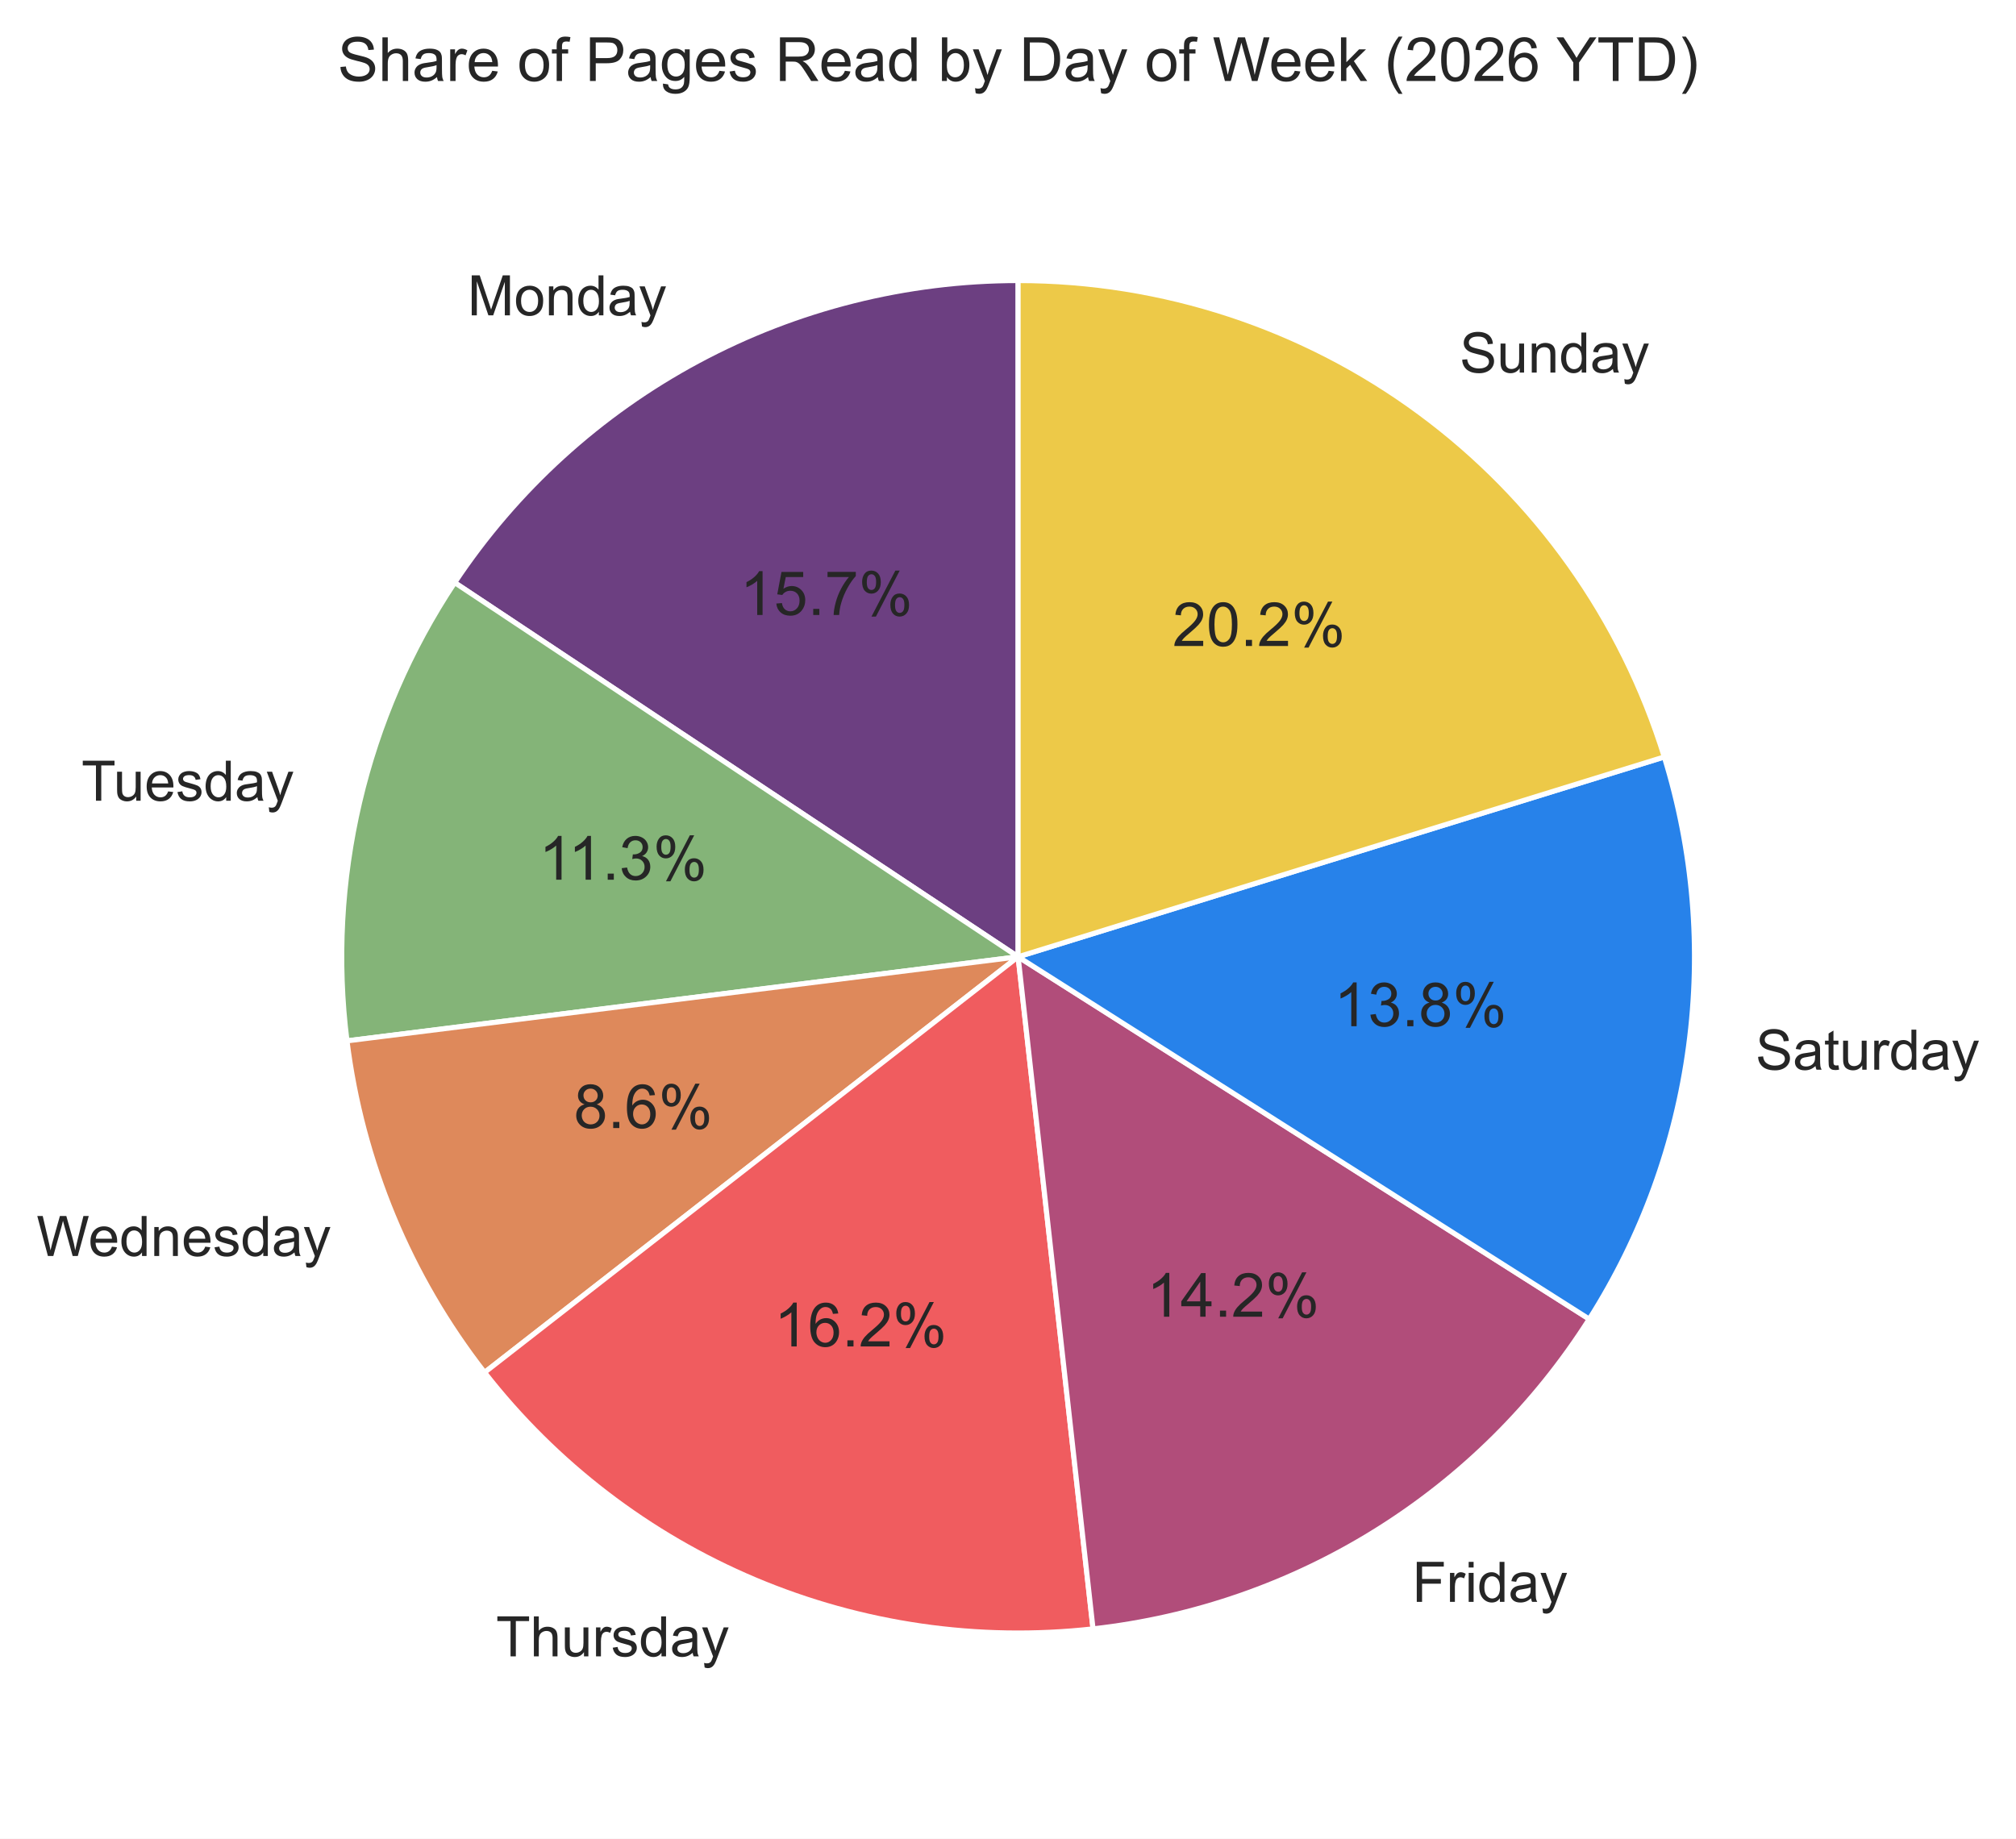
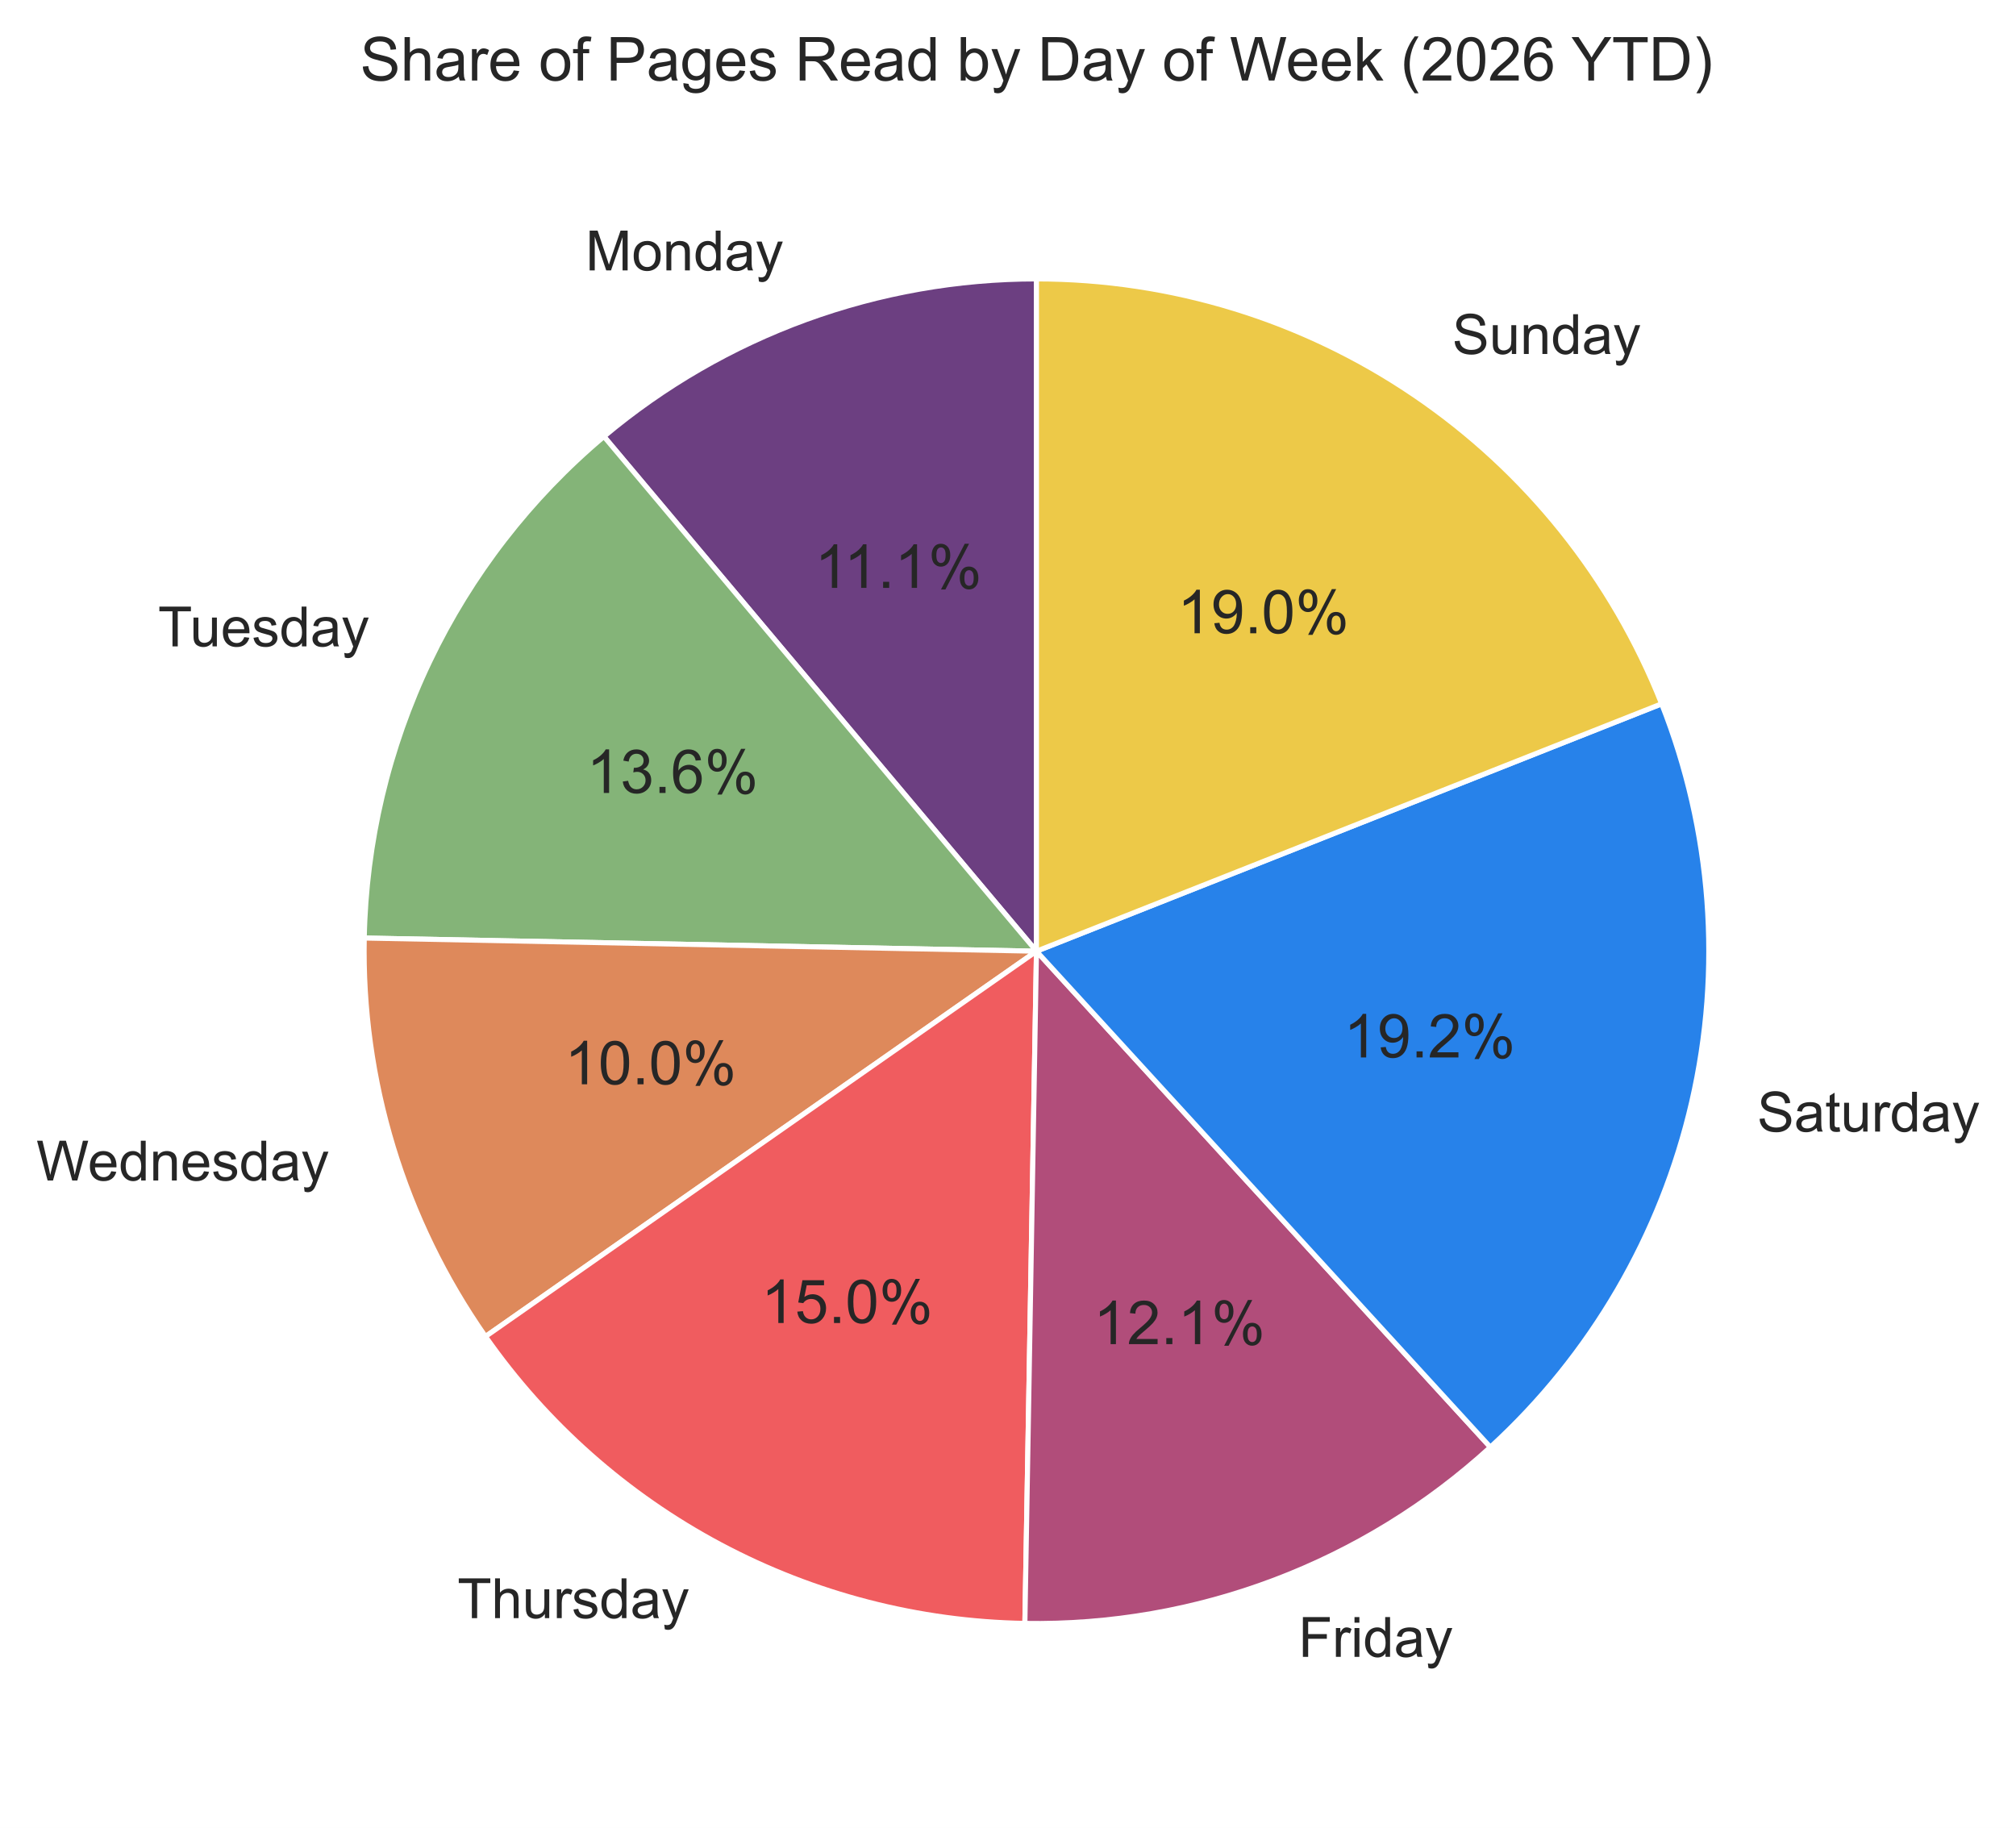
- <svg xmlns="http://www.w3.org/2000/svg" xmlns:xlink="http://www.w3.org/1999/xlink" width="396.578pt" height="361.776pt" viewBox="0 0 396.578 361.776" version="1.1">
+ <svg xmlns="http://www.w3.org/2000/svg" xmlns:xlink="http://www.w3.org/1999/xlink" width="398.967pt" height="361.776pt" viewBox="0 0 398.967 361.776" version="1.1">
  <defs>
    <style type="text/css">*{stroke-linejoin: round; stroke-linecap: butt}</style>
  </defs>
  <g id="figure_1">
    <g id="patch_1">
-       <path d="M 0 361.776  L 396.578 361.776  L 396.578 0  L 0 0  z " style="fill: #ffffff" />
+       <path d="M 0 361.776  L 398.967 361.776  L 398.967 0  L 0 0  z " style="fill: #ffffff" />
    </g>
    <g id="axes_1">
      <g id="matplotlib.axis_1" />
      <g id="matplotlib.axis_2" />
      <g id="patch_2">
-         <path d="M 200.279 55.2  C 178.338 55.2 156.734 60.627 137.398 70.996  C 118.062 81.365 101.587 96.358 89.447 114.634  L 200.279 188.256  z " style="fill: #6c3f81; stroke: #ffffff; stroke-linejoin: miter" />
+         <path d="M 205.117 55.2  C 189.58 55.2 174.163 57.921 159.565 63.24  C 144.967 68.559 131.414 76.393 119.519 86.388  L 205.117 188.256  z " style="fill: #6c3f81; stroke: #ffffff; stroke-linejoin: miter" />
      </g>
      <g id="patch_3">
-         <path d="M 89.447 114.634  C 80.7 127.802 74.369 142.425 70.753 157.814  C 67.136 173.203 66.29 189.114 68.256 204.8  L 200.279 188.256  z " style="fill: #84b478; stroke: #ffffff; stroke-linejoin: miter" />
+         <path d="M 119.519 86.388  C 104.993 98.595 93.244 113.768 85.063 130.887  C 76.883 148.007 72.458 166.68 72.086 185.65  L 205.117 188.256  z " style="fill: #84b478; stroke: #ffffff; stroke-linejoin: miter" />
      </g>
      <g id="patch_4">
-         <path d="M 68.256 204.8  C 69.74 216.64 72.809 228.227 77.382 239.248  C 81.955 250.269 87.99 260.626 95.324 270.038  L 200.279 188.256  z " style="fill: #de895b; stroke: #ffffff; stroke-linejoin: miter" />
+         <path d="M 72.086 185.65  C 71.812 199.644 73.748 213.595 77.822 226.986  C 81.896 240.377 88.058 253.041 96.08 264.512  L 205.117 188.256  z " style="fill: #de895b; stroke: #ffffff; stroke-linejoin: miter" />
      </g>
      <g id="patch_5">
-         <path d="M 95.324 270.038  C 109.3 287.974 127.643 302.031 148.596 310.864  C 169.548 319.696 192.419 323.011 215.017 320.493  L 200.279 188.256  z " style="fill: #f05c5f; stroke: #ffffff; stroke-linejoin: miter" />
+         <path d="M 96.08 264.512  C 108.124 281.732 124.077 295.857 142.63 305.726  C 161.183 315.595 181.812 320.93 202.823 321.292  L 205.117 188.256  z " style="fill: #f05c5f; stroke: #ffffff; stroke-linejoin: miter" />
      </g>
      <g id="patch_6">
-         <path d="M 215.017 320.493  C 234.811 318.287 253.859 311.665 270.752 301.116  C 287.645 290.568 301.956 276.36 312.627 259.543  L 200.279 188.256  z " style="fill: #b14d7a; stroke: #ffffff; stroke-linejoin: miter" />
+         <path d="M 202.823 321.292  C 219.689 321.583 236.456 318.664 252.231 312.691  C 268.006 306.718 282.503 297.799 294.946 286.412  L 205.117 188.256  z " style="fill: #b14d7a; stroke: #ffffff; stroke-linejoin: miter" />
      </g>
      <g id="patch_7">
-         <path d="M 312.627 259.543  C 322.949 243.276 329.616 224.958 332.165 205.862  C 334.715 186.765 333.086 167.34 327.392 148.934  L 200.279 188.256  z " style="fill: #2782ea; stroke: #ffffff; stroke-linejoin: miter" />
+         <path d="M 294.946 286.412  C 314.832 268.213 328.725 244.393 334.777 218.125  C 340.828 191.856 338.756 164.359 328.837 139.294  L 205.117 188.256  z " style="fill: #2782ea; stroke: #ffffff; stroke-linejoin: miter" />
      </g>
      <g id="patch_8">
-         <path d="M 327.392 148.934  C 318.995 121.788 302.118 98.032 279.248 81.167  C 256.377 64.303 228.695 55.2 200.279 55.2  L 200.279 188.256  z " style="fill: #edc948; stroke: #ffffff; stroke-linejoin: miter" />
+         <path d="M 328.837 139.294  C 319.022 114.493 301.973 93.207 279.914 78.213  C 257.855 63.22 231.789 55.2 205.117 55.2  L 205.117 188.256  z " style="fill: #edc948; stroke: #ffffff; stroke-linejoin: miter" />
      </g>
      <g id="text_1">
-         <g style="fill: #262626" transform="translate(91.97904 62.0492) scale(0.11 -0.11)">
+         <g style="fill: #262626" transform="translate(115.8793 53.51737) scale(0.11 -0.11)">
          <defs>
            <path id="ArialMT-4d" d="M 475 0  L 475 4581  L 1388 4581  L 2472 1338  Q 2622 884 2691 659  Q 2769 909 2934 1394  L 4031 4581  L 4847 4581  L 4847 0  L 4263 0  L 4263 3834  L 2931 0  L 2384 0  L 1059 3900  L 1059 0  L 475 0  z " transform="scale(0.015625)" />
            <path id="ArialMT-6f" d="M 213 1659  Q 213 2581 725 3025  Q 1153 3394 1769 3394  Q 2453 3394 2887 2945  Q 3322 2497 3322 1706  Q 3322 1066 3130 698  Q 2938 331 2570 128  Q 2203 -75 1769 -75  Q 1072 -75 642 372  Q 213 819 213 1659  z M 791 1659  Q 791 1022 1069 705  Q 1347 388 1769 388  Q 2188 388 2466 706  Q 2744 1025 2744 1678  Q 2744 2294 2464 2611  Q 2184 2928 1769 2928  Q 1347 2928 1069 2612  Q 791 2297 791 1659  z " transform="scale(0.015625)" />
            <path id="ArialMT-6e" d="M 422 0  L 422 3319  L 928 3319  L 928 2847  Q 1294 3394 1984 3394  Q 2284 3394 2536 3286  Q 2788 3178 2913 3003  Q 3038 2828 3088 2588  Q 3119 2431 3119 2041  L 3119 0  L 2556 0  L 2556 2019  Q 2556 2363 2490 2533  Q 2425 2703 2258 2804  Q 2091 2906 1866 2906  Q 1506 2906 1245 2678  Q 984 2450 984 1813  L 984 0  L 422 0  z " transform="scale(0.015625)" />
            <path id="ArialMT-64" d="M 2575 0  L 2575 419  Q 2259 -75 1647 -75  Q 1250 -75 917 144  Q 584 363 401 755  Q 219 1147 219 1656  Q 219 2153 384 2558  Q 550 2963 881 3178  Q 1213 3394 1622 3394  Q 1922 3394 2156 3267  Q 2391 3141 2538 2938  L 2538 4581  L 3097 4581  L 3097 0  L 2575 0  z M 797 1656  Q 797 1019 1065 703  Q 1334 388 1700 388  Q 2069 388 2326 689  Q 2584 991 2584 1609  Q 2584 2291 2321 2609  Q 2059 2928 1675 2928  Q 1300 2928 1048 2622  Q 797 2316 797 1656  z " transform="scale(0.015625)" />
            <path id="ArialMT-61" d="M 2588 409  Q 2275 144 1986 34  Q 1697 -75 1366 -75  Q 819 -75 525 192  Q 231 459 231 875  Q 231 1119 342 1320  Q 453 1522 633 1644  Q 813 1766 1038 1828  Q 1203 1872 1538 1913  Q 2219 1994 2541 2106  Q 2544 2222 2544 2253  Q 2544 2597 2384 2738  Q 2169 2928 1744 2928  Q 1347 2928 1158 2789  Q 969 2650 878 2297  L 328 2372  Q 403 2725 575 2942  Q 747 3159 1072 3276  Q 1397 3394 1825 3394  Q 2250 3394 2515 3294  Q 2781 3194 2906 3042  Q 3031 2891 3081 2659  Q 3109 2516 3109 2141  L 3109 1391  Q 3109 606 3145 398  Q 3181 191 3288 0  L 2700 0  Q 2613 175 2588 409  z M 2541 1666  Q 2234 1541 1622 1453  Q 1275 1403 1131 1340  Q 988 1278 909 1158  Q 831 1038 831 891  Q 831 666 1001 516  Q 1172 366 1500 366  Q 1825 366 2078 508  Q 2331 650 2450 897  Q 2541 1088 2541 1459  L 2541 1666  z " transform="scale(0.015625)" />
            <path id="ArialMT-79" d="M 397 -1278  L 334 -750  Q 519 -800 656 -800  Q 844 -800 956 -737  Q 1069 -675 1141 -563  Q 1194 -478 1313 -144  Q 1328 -97 1363 -6  L 103 3319  L 709 3319  L 1400 1397  Q 1534 1031 1641 628  Q 1738 1016 1872 1384  L 2581 3319  L 3144 3319  L 1881 -56  Q 1678 -603 1566 -809  Q 1416 -1088 1222 -1217  Q 1028 -1347 759 -1347  Q 597 -1347 397 -1278  z " transform="scale(0.015625)" />
          </defs>
          <use xlink:href="#ArialMT-4d" />
          <use xlink:href="#ArialMT-6f" x="83.301" />
          <use xlink:href="#ArialMT-6e" x="138.916" />
          <use xlink:href="#ArialMT-64" x="194.531" />
          <use xlink:href="#ArialMT-61" x="250.146" />
          <use xlink:href="#ArialMT-79" x="305.762" />
        </g>
      </g>
      <g id="text_2">
-         <g style="fill: #262626" transform="translate(145.5386 121.002) scale(0.12 -0.12)">
+         <g style="fill: #262626" transform="translate(161.2164 116.3483) scale(0.12 -0.12)">
          <defs>
            <path id="ArialMT-31" d="M 2384 0  L 1822 0  L 1822 3584  Q 1619 3391 1289 3197  Q 959 3003 697 2906  L 697 3450  Q 1169 3672 1522 3987  Q 1875 4303 2022 4600  L 2384 4600  L 2384 0  z " transform="scale(0.015625)" />
-             <path id="ArialMT-35" d="M 266 1200  L 856 1250  Q 922 819 1161 601  Q 1400 384 1738 384  Q 2144 384 2425 690  Q 2706 997 2706 1503  Q 2706 1984 2436 2262  Q 2166 2541 1728 2541  Q 1456 2541 1237 2417  Q 1019 2294 894 2097  L 366 2166  L 809 4519  L 3088 4519  L 3088 3981  L 1259 3981  L 1013 2750  Q 1425 3038 1878 3038  Q 2478 3038 2890 2622  Q 3303 2206 3303 1553  Q 3303 931 2941 478  Q 2500 -78 1738 -78  Q 1113 -78 717 272  Q 322 622 266 1200  z " transform="scale(0.015625)" />
            <path id="ArialMT-2e" d="M 581 0  L 581 641  L 1222 641  L 1222 0  L 581 0  z " transform="scale(0.015625)" />
-             <path id="ArialMT-37" d="M 303 3981  L 303 4522  L 3269 4522  L 3269 4084  Q 2831 3619 2401 2847  Q 1972 2075 1738 1259  Q 1569 684 1522 0  L 944 0  Q 953 541 1156 1306  Q 1359 2072 1739 2783  Q 2119 3494 2547 3981  L 303 3981  z " transform="scale(0.015625)" />
            <path id="ArialMT-25" d="M 372 3481  Q 372 3972 619 4315  Q 866 4659 1334 4659  Q 1766 4659 2048 4351  Q 2331 4044 2331 3447  Q 2331 2866 2045 2552  Q 1759 2238 1341 2238  Q 925 2238 648 2547  Q 372 2856 372 3481  z M 1350 4272  Q 1141 4272 1002 4090  Q 863 3909 863 3425  Q 863 2984 1003 2804  Q 1144 2625 1350 2625  Q 1563 2625 1702 2806  Q 1841 2988 1841 3469  Q 1841 3913 1700 4092  Q 1559 4272 1350 4272  z M 1353 -169  L 3859 4659  L 4316 4659  L 1819 -169  L 1353 -169  z M 3334 1075  Q 3334 1569 3581 1911  Q 3828 2253 4300 2253  Q 4731 2253 5014 1945  Q 5297 1638 5297 1041  Q 5297 459 5011 145  Q 4725 -169 4303 -169  Q 3888 -169 3611 142  Q 3334 453 3334 1075  z M 4316 1866  Q 4103 1866 3964 1684  Q 3825 1503 3825 1019  Q 3825 581 3965 400  Q 4106 219 4313 219  Q 4528 219 4667 400  Q 4806 581 4806 1063  Q 4806 1506 4665 1686  Q 4525 1866 4316 1866  z " transform="scale(0.015625)" />
          </defs>
          <use xlink:href="#ArialMT-31" />
-           <use xlink:href="#ArialMT-35" x="55.615" />
-           <use xlink:href="#ArialMT-2e" x="111.23" />
-           <use xlink:href="#ArialMT-37" x="139.014" />
-           <use xlink:href="#ArialMT-25" x="194.629" />
+           <use xlink:href="#ArialMT-31" x="48.24" />
+           <use xlink:href="#ArialMT-2e" x="103.855" />
+           <use xlink:href="#ArialMT-31" x="131.639" />
+           <use xlink:href="#ArialMT-25" x="187.254" />
        </g>
      </g>
      <g id="text_3">
-         <g style="fill: #262626" transform="translate(16.02561 157.5489) scale(0.11 -0.11)">
+         <g style="fill: #262626" transform="translate(31.2838 127.9297) scale(0.11 -0.11)">
          <defs>
            <path id="ArialMT-54" d="M 1659 0  L 1659 4041  L 150 4041  L 150 4581  L 3781 4581  L 3781 4041  L 2266 4041  L 2266 0  L 1659 0  z " transform="scale(0.015625)" />
            <path id="ArialMT-75" d="M 2597 0  L 2597 488  Q 2209 -75 1544 -75  Q 1250 -75 995 37  Q 741 150 617 320  Q 494 491 444 738  Q 409 903 409 1263  L 409 3319  L 972 3319  L 972 1478  Q 972 1038 1006 884  Q 1059 663 1231 536  Q 1403 409 1656 409  Q 1909 409 2131 539  Q 2353 669 2445 892  Q 2538 1116 2538 1541  L 2538 3319  L 3100 3319  L 3100 0  L 2597 0  z " transform="scale(0.015625)" />
            <path id="ArialMT-65" d="M 2694 1069  L 3275 997  Q 3138 488 2766 206  Q 2394 -75 1816 -75  Q 1088 -75 661 373  Q 234 822 234 1631  Q 234 2469 665 2931  Q 1097 3394 1784 3394  Q 2450 3394 2872 2941  Q 3294 2488 3294 1666  Q 3294 1616 3291 1516  L 816 1516  Q 847 969 1125 678  Q 1403 388 1819 388  Q 2128 388 2347 550  Q 2566 713 2694 1069  z M 847 1978  L 2700 1978  Q 2663 2397 2488 2606  Q 2219 2931 1791 2931  Q 1403 2931 1139 2672  Q 875 2413 847 1978  z " transform="scale(0.015625)" />
            <path id="ArialMT-73" d="M 197 991  L 753 1078  Q 800 744 1014 566  Q 1228 388 1613 388  Q 2000 388 2187 545  Q 2375 703 2375 916  Q 2375 1106 2209 1216  Q 2094 1291 1634 1406  Q 1016 1563 777 1677  Q 538 1791 414 1992  Q 291 2194 291 2438  Q 291 2659 392 2848  Q 494 3038 669 3163  Q 800 3259 1026 3326  Q 1253 3394 1513 3394  Q 1903 3394 2198 3281  Q 2494 3169 2634 2976  Q 2775 2784 2828 2463  L 2278 2388  Q 2241 2644 2061 2787  Q 1881 2931 1553 2931  Q 1166 2931 1000 2803  Q 834 2675 834 2503  Q 834 2394 903 2306  Q 972 2216 1119 2156  Q 1203 2125 1616 2013  Q 2213 1853 2448 1751  Q 2684 1650 2818 1456  Q 2953 1263 2953 975  Q 2953 694 2789 445  Q 2625 197 2315 61  Q 2006 -75 1616 -75  Q 969 -75 630 194  Q 291 463 197 991  z " transform="scale(0.015625)" />
          </defs>
          <use xlink:href="#ArialMT-54" />
          <use xlink:href="#ArialMT-75" x="57.334" />
          <use xlink:href="#ArialMT-65" x="112.949" />
          <use xlink:href="#ArialMT-73" x="168.564" />
          <use xlink:href="#ArialMT-64" x="218.564" />
          <use xlink:href="#ArialMT-61" x="274.18" />
          <use xlink:href="#ArialMT-79" x="329.795" />
        </g>
      </g>
      <g id="text_4">
-         <g style="fill: #262626" transform="translate(105.9939 173.0927) scale(0.12 -0.12)">
+         <g style="fill: #262626" transform="translate(116.0728 156.9368) scale(0.12 -0.12)">
          <defs>
            <path id="ArialMT-33" d="M 269 1209  L 831 1284  Q 928 806 1161 595  Q 1394 384 1728 384  Q 2125 384 2398 659  Q 2672 934 2672 1341  Q 2672 1728 2419 1979  Q 2166 2231 1775 2231  Q 1616 2231 1378 2169  L 1441 2663  Q 1497 2656 1531 2656  Q 1891 2656 2178 2843  Q 2466 3031 2466 3422  Q 2466 3731 2256 3934  Q 2047 4138 1716 4138  Q 1388 4138 1169 3931  Q 950 3725 888 3313  L 325 3413  Q 428 3978 793 4289  Q 1159 4600 1703 4600  Q 2078 4600 2393 4439  Q 2709 4278 2876 4000  Q 3044 3722 3044 3409  Q 3044 3113 2884 2869  Q 2725 2625 2413 2481  Q 2819 2388 3044 2092  Q 3269 1797 3269 1353  Q 3269 753 2831 336  Q 2394 -81 1725 -81  Q 1122 -81 723 278  Q 325 638 269 1209  z " transform="scale(0.015625)" />
-           </defs>
-           <use xlink:href="#ArialMT-31" />
-           <use xlink:href="#ArialMT-31" x="48.24" />
-           <use xlink:href="#ArialMT-2e" x="103.855" />
-           <use xlink:href="#ArialMT-33" x="131.639" />
-           <use xlink:href="#ArialMT-25" x="187.254" />
+             <path id="ArialMT-36" d="M 3184 3459  L 2625 3416  Q 2550 3747 2413 3897  Q 2184 4138 1850 4138  Q 1581 4138 1378 3988  Q 1113 3794 959 3422  Q 806 3050 800 2363  Q 1003 2672 1297 2822  Q 1591 2972 1913 2972  Q 2475 2972 2870 2558  Q 3266 2144 3266 1488  Q 3266 1056 3080 686  Q 2894 316 2569 119  Q 2244 -78 1831 -78  Q 1128 -78 684 439  Q 241 956 241 2144  Q 241 3472 731 4075  Q 1159 4600 1884 4600  Q 2425 4600 2770 4297  Q 3116 3994 3184 3459  z M 888 1484  Q 888 1194 1011 928  Q 1134 663 1356 523  Q 1578 384 1822 384  Q 2178 384 2434 671  Q 2691 959 2691 1453  Q 2691 1928 2437 2201  Q 2184 2475 1800 2475  Q 1419 2475 1153 2201  Q 888 1928 888 1484  z " transform="scale(0.015625)" />
+           </defs>
+           <use xlink:href="#ArialMT-31" />
+           <use xlink:href="#ArialMT-33" x="55.615" />
+           <use xlink:href="#ArialMT-2e" x="111.23" />
+           <use xlink:href="#ArialMT-36" x="139.014" />
+           <use xlink:href="#ArialMT-25" x="194.629" />
        </g>
      </g>
      <g id="text_5">
-         <g style="fill: #262626" transform="translate(7.2 247.1266) scale(0.11 -0.11)">
+         <g style="fill: #262626" transform="translate(7.2 233.6379) scale(0.11 -0.11)">
          <defs>
            <path id="ArialMT-57" d="M 1294 0  L 78 4581  L 700 4581  L 1397 1578  Q 1509 1106 1591 641  Q 1766 1375 1797 1488  L 2669 4581  L 3400 4581  L 4056 2263  Q 4303 1400 4413 641  Q 4500 1075 4641 1638  L 5359 4581  L 5969 4581  L 4713 0  L 4128 0  L 3163 3491  Q 3041 3928 3019 4028  Q 2947 3713 2884 3491  L 1913 0  L 1294 0  z " transform="scale(0.015625)" />
          </defs>
          <use xlink:href="#ArialMT-57" />
          <use xlink:href="#ArialMT-65" x="92.635" />
          <use xlink:href="#ArialMT-64" x="148.25" />
          <use xlink:href="#ArialMT-6e" x="203.865" />
          <use xlink:href="#ArialMT-65" x="259.48" />
          <use xlink:href="#ArialMT-73" x="315.096" />
          <use xlink:href="#ArialMT-64" x="365.096" />
          <use xlink:href="#ArialMT-61" x="420.711" />
          <use xlink:href="#ArialMT-79" x="476.326" />
        </g>
      </g>
      <g id="text_6">
-         <g style="fill: #262626" transform="translate(112.8658 221.9533) scale(0.12 -0.12)">
-           <defs>
-             <path id="ArialMT-38" d="M 1131 2484  Q 781 2613 612 2850  Q 444 3088 444 3419  Q 444 3919 803 4259  Q 1163 4600 1759 4600  Q 2359 4600 2725 4251  Q 3091 3903 3091 3403  Q 3091 3084 2923 2848  Q 2756 2613 2416 2484  Q 2838 2347 3058 2040  Q 3278 1734 3278 1309  Q 3278 722 2862 322  Q 2447 -78 1769 -78  Q 1091 -78 675 323  Q 259 725 259 1325  Q 259 1772 486 2073  Q 713 2375 1131 2484  z M 1019 3438  Q 1019 3113 1228 2906  Q 1438 2700 1772 2700  Q 2097 2700 2305 2904  Q 2513 3109 2513 3406  Q 2513 3716 2298 3927  Q 2084 4138 1766 4138  Q 1444 4138 1231 3931  Q 1019 3725 1019 3438  z M 838 1322  Q 838 1081 952 856  Q 1066 631 1291 507  Q 1516 384 1775 384  Q 2178 384 2440 643  Q 2703 903 2703 1303  Q 2703 1709 2433 1975  Q 2163 2241 1756 2241  Q 1359 2241 1098 1978  Q 838 1716 838 1322  z " transform="scale(0.015625)" />
-             <path id="ArialMT-36" d="M 3184 3459  L 2625 3416  Q 2550 3747 2413 3897  Q 2184 4138 1850 4138  Q 1581 4138 1378 3988  Q 1113 3794 959 3422  Q 806 3050 800 2363  Q 1003 2672 1297 2822  Q 1591 2972 1913 2972  Q 2475 2972 2870 2558  Q 3266 2144 3266 1488  Q 3266 1056 3080 686  Q 2894 316 2569 119  Q 2244 -78 1831 -78  Q 1128 -78 684 439  Q 241 956 241 2144  Q 241 3472 731 4075  Q 1159 4600 1884 4600  Q 2425 4600 2770 4297  Q 3116 3994 3184 3459  z M 888 1484  Q 888 1194 1011 928  Q 1134 663 1356 523  Q 1578 384 1822 384  Q 2178 384 2434 671  Q 2691 959 2691 1453  Q 2691 1928 2437 2201  Q 2184 2475 1800 2475  Q 1419 2475 1153 2201  Q 888 1928 888 1484  z " transform="scale(0.015625)" />
-           </defs>
-           <use xlink:href="#ArialMT-38" />
-           <use xlink:href="#ArialMT-2e" x="55.615" />
-           <use xlink:href="#ArialMT-36" x="83.398" />
-           <use xlink:href="#ArialMT-25" x="139.014" />
+         <g style="fill: #262626" transform="translate(111.728 214.5959) scale(0.12 -0.12)">
+           <defs>
+             <path id="ArialMT-30" d="M 266 2259  Q 266 3072 433 3567  Q 600 4063 929 4331  Q 1259 4600 1759 4600  Q 2128 4600 2406 4451  Q 2684 4303 2865 4023  Q 3047 3744 3150 3342  Q 3253 2941 3253 2259  Q 3253 1453 3087 958  Q 2922 463 2592 192  Q 2263 -78 1759 -78  Q 1097 -78 719 397  Q 266 969 266 2259  z M 844 2259  Q 844 1131 1108 757  Q 1372 384 1759 384  Q 2147 384 2411 759  Q 2675 1134 2675 2259  Q 2675 3391 2411 3762  Q 2147 4134 1753 4134  Q 1366 4134 1134 3806  Q 844 3388 844 2259  z " transform="scale(0.015625)" />
+           </defs>
+           <use xlink:href="#ArialMT-31" />
+           <use xlink:href="#ArialMT-30" x="55.615" />
+           <use xlink:href="#ArialMT-2e" x="111.23" />
+           <use xlink:href="#ArialMT-30" x="139.014" />
+           <use xlink:href="#ArialMT-25" x="194.629" />
        </g>
      </g>
      <g id="text_7">
-         <g style="fill: #262626" transform="translate(97.57802 325.9036) scale(0.11 -0.11)">
+         <g style="fill: #262626" transform="translate(90.53208 320.2525) scale(0.11 -0.11)">
          <defs>
            <path id="ArialMT-68" d="M 422 0  L 422 4581  L 984 4581  L 984 2938  Q 1378 3394 1978 3394  Q 2347 3394 2619 3248  Q 2891 3103 3008 2847  Q 3125 2591 3125 2103  L 3125 0  L 2563 0  L 2563 2103  Q 2563 2525 2380 2717  Q 2197 2909 1863 2909  Q 1613 2909 1392 2779  Q 1172 2650 1078 2428  Q 984 2206 984 1816  L 984 0  L 422 0  z " transform="scale(0.015625)" />
            <path id="ArialMT-72" d="M 416 0  L 416 3319  L 922 3319  L 922 2816  Q 1116 3169 1280 3281  Q 1444 3394 1641 3394  Q 1925 3394 2219 3213  L 2025 2691  Q 1819 2813 1613 2813  Q 1428 2813 1281 2702  Q 1134 2591 1072 2394  Q 978 2094 978 1738  L 978 0  L 416 0  z " transform="scale(0.015625)" />
          </defs>
          <use xlink:href="#ArialMT-54" />
          <use xlink:href="#ArialMT-68" x="61.084" />
          <use xlink:href="#ArialMT-75" x="116.699" />
          <use xlink:href="#ArialMT-72" x="172.314" />
          <use xlink:href="#ArialMT-73" x="205.615" />
          <use xlink:href="#ArialMT-64" x="255.615" />
          <use xlink:href="#ArialMT-61" x="311.23" />
          <use xlink:href="#ArialMT-79" x="366.846" />
        </g>
      </g>
      <g id="text_8">
-         <g style="fill: #262626" transform="translate(152.2573 264.9226) scale(0.12 -0.12)">
-           <defs>
-             <path id="ArialMT-32" d="M 3222 541  L 3222 0  L 194 0  Q 188 203 259 391  Q 375 700 629 1000  Q 884 1300 1366 1694  Q 2113 2306 2375 2664  Q 2638 3022 2638 3341  Q 2638 3675 2398 3904  Q 2159 4134 1775 4134  Q 1369 4134 1125 3890  Q 881 3647 878 3216  L 300 3275  Q 359 3922 746 4261  Q 1134 4600 1788 4600  Q 2447 4600 2831 4234  Q 3216 3869 3216 3328  Q 3216 3053 3103 2787  Q 2991 2522 2730 2228  Q 2469 1934 1863 1422  Q 1356 997 1212 845  Q 1069 694 975 541  L 3222 541  z " transform="scale(0.015625)" />
-           </defs>
-           <use xlink:href="#ArialMT-31" />
-           <use xlink:href="#ArialMT-36" x="55.615" />
-           <use xlink:href="#ArialMT-2e" x="111.23" />
-           <use xlink:href="#ArialMT-32" x="139.014" />
+         <g style="fill: #262626" transform="translate(150.6128 261.8402) scale(0.12 -0.12)">
+           <defs>
+             <path id="ArialMT-35" d="M 266 1200  L 856 1250  Q 922 819 1161 601  Q 1400 384 1738 384  Q 2144 384 2425 690  Q 2706 997 2706 1503  Q 2706 1984 2436 2262  Q 2166 2541 1728 2541  Q 1456 2541 1237 2417  Q 1019 2294 894 2097  L 366 2166  L 809 4519  L 3088 4519  L 3088 3981  L 1259 3981  L 1013 2750  Q 1425 3038 1878 3038  Q 2478 3038 2890 2622  Q 3303 2206 3303 1553  Q 3303 931 2941 478  Q 2500 -78 1738 -78  Q 1113 -78 717 272  Q 322 622 266 1200  z " transform="scale(0.015625)" />
+           </defs>
+           <use xlink:href="#ArialMT-31" />
+           <use xlink:href="#ArialMT-35" x="55.615" />
+           <use xlink:href="#ArialMT-2e" x="111.23" />
+           <use xlink:href="#ArialMT-30" x="139.014" />
          <use xlink:href="#ArialMT-25" x="194.629" />
        </g>
      </g>
      <g id="text_9">
-         <g style="fill: #262626" transform="translate(277.7992 315.1815) scale(0.11 -0.11)">
+         <g style="fill: #262626" transform="translate(256.9429 327.9134) scale(0.11 -0.11)">
          <defs>
            <path id="ArialMT-46" d="M 525 0  L 525 4581  L 3616 4581  L 3616 4041  L 1131 4041  L 1131 2622  L 3281 2622  L 3281 2081  L 1131 2081  L 1131 0  L 525 0  z " transform="scale(0.015625)" />
            <path id="ArialMT-69" d="M 425 3934  L 425 4581  L 988 4581  L 988 3934  L 425 3934  z M 425 0  L 425 3319  L 988 3319  L 988 0  L 425 0  z " transform="scale(0.015625)" />
          </defs>
          <use xlink:href="#ArialMT-46" />
          <use xlink:href="#ArialMT-72" x="61.084" />
          <use xlink:href="#ArialMT-69" x="94.385" />
          <use xlink:href="#ArialMT-64" x="116.602" />
          <use xlink:href="#ArialMT-61" x="172.217" />
          <use xlink:href="#ArialMT-79" x="227.832" />
        </g>
      </g>
      <g id="text_10">
-         <g style="fill: #262626" transform="translate(225.551 259.0742) scale(0.12 -0.12)">
-           <defs>
-             <path id="ArialMT-34" d="M 2069 0  L 2069 1097  L 81 1097  L 81 1613  L 2172 4581  L 2631 4581  L 2631 1613  L 3250 1613  L 3250 1097  L 2631 1097  L 2631 0  L 2069 0  z M 2069 1613  L 2069 3678  L 634 1613  L 2069 1613  z " transform="scale(0.015625)" />
-           </defs>
-           <use xlink:href="#ArialMT-31" />
-           <use xlink:href="#ArialMT-34" x="55.615" />
-           <use xlink:href="#ArialMT-2e" x="111.23" />
-           <use xlink:href="#ArialMT-32" x="139.014" />
+         <g style="fill: #262626" transform="translate(216.3736 266.0189) scale(0.12 -0.12)">
+           <defs>
+             <path id="ArialMT-32" d="M 3222 541  L 3222 0  L 194 0  Q 188 203 259 391  Q 375 700 629 1000  Q 884 1300 1366 1694  Q 2113 2306 2375 2664  Q 2638 3022 2638 3341  Q 2638 3675 2398 3904  Q 2159 4134 1775 4134  Q 1369 4134 1125 3890  Q 881 3647 878 3216  L 300 3275  Q 359 3922 746 4261  Q 1134 4600 1788 4600  Q 2447 4600 2831 4234  Q 3216 3869 3216 3328  Q 3216 3053 3103 2787  Q 2991 2522 2730 2228  Q 2469 1934 1863 1422  Q 1356 997 1212 845  Q 1069 694 975 541  L 3222 541  z " transform="scale(0.015625)" />
+           </defs>
+           <use xlink:href="#ArialMT-31" />
+           <use xlink:href="#ArialMT-32" x="55.615" />
+           <use xlink:href="#ArialMT-2e" x="111.23" />
+           <use xlink:href="#ArialMT-31" x="139.014" />
          <use xlink:href="#ArialMT-25" x="194.629" />
        </g>
      </g>
      <g id="text_11">
-         <g style="fill: #262626" transform="translate(345.354 210.4685) scale(0.11 -0.11)">
+         <g style="fill: #262626" transform="translate(347.7427 223.9578) scale(0.11 -0.11)">
          <defs>
            <path id="ArialMT-53" d="M 288 1472  L 859 1522  Q 900 1178 1048 958  Q 1197 738 1509 602  Q 1822 466 2213 466  Q 2559 466 2825 569  Q 3091 672 3220 851  Q 3350 1031 3350 1244  Q 3350 1459 3225 1620  Q 3100 1781 2813 1891  Q 2628 1963 1997 2114  Q 1366 2266 1113 2400  Q 784 2572 623 2826  Q 463 3081 463 3397  Q 463 3744 659 4045  Q 856 4347 1234 4503  Q 1613 4659 2075 4659  Q 2584 4659 2973 4495  Q 3363 4331 3572 4012  Q 3781 3694 3797 3291  L 3216 3247  Q 3169 3681 2898 3903  Q 2628 4125 2100 4125  Q 1550 4125 1298 3923  Q 1047 3722 1047 3438  Q 1047 3191 1225 3031  Q 1400 2872 2139 2705  Q 2878 2538 3153 2413  Q 3553 2228 3743 1945  Q 3934 1663 3934 1294  Q 3934 928 3725 604  Q 3516 281 3123 101  Q 2731 -78 2241 -78  Q 1619 -78 1198 103  Q 778 284 539 648  Q 300 1013 288 1472  z " transform="scale(0.015625)" />
            <path id="ArialMT-74" d="M 1650 503  L 1731 6  Q 1494 -44 1306 -44  Q 1000 -44 831 53  Q 663 150 594 308  Q 525 466 525 972  L 525 2881  L 113 2881  L 113 3319  L 525 3319  L 525 4141  L 1084 4478  L 1084 3319  L 1650 3319  L 1650 2881  L 1084 2881  L 1084 941  Q 1084 700 1114 631  Q 1144 563 1211 522  Q 1278 481 1403 481  Q 1497 481 1650 503  z " transform="scale(0.015625)" />
          </defs>
          <use xlink:href="#ArialMT-53" />
          <use xlink:href="#ArialMT-61" x="66.699" />
          <use xlink:href="#ArialMT-74" x="122.314" />
          <use xlink:href="#ArialMT-75" x="150.098" />
          <use xlink:href="#ArialMT-72" x="205.713" />
          <use xlink:href="#ArialMT-64" x="239.014" />
          <use xlink:href="#ArialMT-61" x="294.629" />
          <use xlink:href="#ArialMT-79" x="350.244" />
        </g>
      </g>
      <g id="text_12">
-         <g style="fill: #262626" transform="translate(262.3991 201.9214) scale(0.12 -0.12)">
-           <use xlink:href="#ArialMT-31" />
-           <use xlink:href="#ArialMT-33" x="55.615" />
-           <use xlink:href="#ArialMT-2e" x="111.23" />
-           <use xlink:href="#ArialMT-38" x="139.014" />
+         <g style="fill: #262626" transform="translate(265.9007 209.2792) scale(0.12 -0.12)">
+           <defs>
+             <path id="ArialMT-39" d="M 350 1059  L 891 1109  Q 959 728 1153 556  Q 1347 384 1650 384  Q 1909 384 2104 503  Q 2300 622 2425 820  Q 2550 1019 2634 1356  Q 2719 1694 2719 2044  Q 2719 2081 2716 2156  Q 2547 1888 2255 1720  Q 1963 1553 1622 1553  Q 1053 1553 659 1965  Q 266 2378 266 3053  Q 266 3750 677 4175  Q 1088 4600 1706 4600  Q 2153 4600 2523 4359  Q 2894 4119 3086 3673  Q 3278 3228 3278 2384  Q 3278 1506 3087 986  Q 2897 466 2520 194  Q 2144 -78 1638 -78  Q 1100 -78 759 220  Q 419 519 350 1059  z M 2653 3081  Q 2653 3566 2395 3850  Q 2138 4134 1775 4134  Q 1400 4134 1122 3828  Q 844 3522 844 3034  Q 844 2597 1108 2323  Q 1372 2050 1759 2050  Q 2150 2050 2401 2323  Q 2653 2597 2653 3081  z " transform="scale(0.015625)" />
+           </defs>
+           <use xlink:href="#ArialMT-31" />
+           <use xlink:href="#ArialMT-39" x="55.615" />
+           <use xlink:href="#ArialMT-2e" x="111.23" />
+           <use xlink:href="#ArialMT-32" x="139.014" />
          <use xlink:href="#ArialMT-25" x="194.629" />
        </g>
      </g>
      <g id="text_13">
-         <g style="fill: #262626" transform="translate(287.1444 73.30472) scale(0.11 -0.11)">
+         <g style="fill: #262626" transform="translate(287.3935 70.05549) scale(0.11 -0.11)">
          <use xlink:href="#ArialMT-53" />
          <use xlink:href="#ArialMT-75" x="66.699" />
          <use xlink:href="#ArialMT-6e" x="122.314" />
          <use xlink:href="#ArialMT-64" x="177.93" />
          <use xlink:href="#ArialMT-61" x="233.545" />
          <use xlink:href="#ArialMT-79" x="289.16" />
        </g>
      </g>
      <g id="text_14">
-         <g style="fill: #262626" transform="translate(230.6484 127.1048) scale(0.12 -0.12)">
-           <defs>
-             <path id="ArialMT-30" d="M 266 2259  Q 266 3072 433 3567  Q 600 4063 929 4331  Q 1259 4600 1759 4600  Q 2128 4600 2406 4451  Q 2684 4303 2865 4023  Q 3047 3744 3150 3342  Q 3253 2941 3253 2259  Q 3253 1453 3087 958  Q 2922 463 2592 192  Q 2263 -78 1759 -78  Q 1097 -78 719 397  Q 266 969 266 2259  z M 844 2259  Q 844 1131 1108 757  Q 1372 384 1759 384  Q 2147 384 2411 759  Q 2675 1134 2675 2259  Q 2675 3391 2411 3762  Q 2147 4134 1753 4134  Q 1366 4134 1134 3806  Q 844 3388 844 2259  z " transform="scale(0.015625)" />
-           </defs>
-           <use xlink:href="#ArialMT-32" />
-           <use xlink:href="#ArialMT-30" x="55.615" />
-           <use xlink:href="#ArialMT-2e" x="111.23" />
-           <use xlink:href="#ArialMT-32" x="139.014" />
+         <g style="fill: #262626" transform="translate(232.983 125.3325) scale(0.12 -0.12)">
+           <use xlink:href="#ArialMT-31" />
+           <use xlink:href="#ArialMT-39" x="55.615" />
+           <use xlink:href="#ArialMT-2e" x="111.23" />
+           <use xlink:href="#ArialMT-30" x="139.014" />
          <use xlink:href="#ArialMT-25" x="194.629" />
        </g>
      </g>
      <g id="text_15">
-         <g style="fill: #262626" transform="translate(66.43152 15.93562) scale(0.12 -0.12)">
+         <g style="fill: #262626" transform="translate(71.26875 15.93562) scale(0.12 -0.12)">
          <defs>
            <path id="ArialMT-20" transform="scale(0.015625)" />
            <path id="ArialMT-66" d="M 556 0  L 556 2881  L 59 2881  L 59 3319  L 556 3319  L 556 3672  Q 556 4006 616 4169  Q 697 4388 901 4523  Q 1106 4659 1475 4659  Q 1713 4659 2000 4603  L 1916 4113  Q 1741 4144 1584 4144  Q 1328 4144 1222 4034  Q 1116 3925 1116 3625  L 1116 3319  L 1763 3319  L 1763 2881  L 1116 2881  L 1116 0  L 556 0  z " transform="scale(0.015625)" />
            <path id="ArialMT-50" d="M 494 0  L 494 4581  L 2222 4581  Q 2678 4581 2919 4538  Q 3256 4481 3484 4323  Q 3713 4166 3852 3881  Q 3991 3597 3991 3256  Q 3991 2672 3619 2267  Q 3247 1863 2275 1863  L 1100 1863  L 1100 0  L 494 0  z M 1100 2403  L 2284 2403  Q 2872 2403 3119 2622  Q 3366 2841 3366 3238  Q 3366 3525 3220 3729  Q 3075 3934 2838 4000  Q 2684 4041 2272 4041  L 1100 4041  L 1100 2403  z " transform="scale(0.015625)" />
            <path id="ArialMT-67" d="M 319 -275  L 866 -356  Q 900 -609 1056 -725  Q 1266 -881 1628 -881  Q 2019 -881 2231 -725  Q 2444 -569 2519 -288  Q 2563 -116 2559 434  Q 2191 0 1641 0  Q 956 0 581 494  Q 206 988 206 1678  Q 206 2153 378 2554  Q 550 2956 876 3175  Q 1203 3394 1644 3394  Q 2231 3394 2613 2919  L 2613 3319  L 3131 3319  L 3131 450  Q 3131 -325 2973 -648  Q 2816 -972 2473 -1159  Q 2131 -1347 1631 -1347  Q 1038 -1347 672 -1080  Q 306 -813 319 -275  z M 784 1719  Q 784 1066 1043 766  Q 1303 466 1694 466  Q 2081 466 2343 764  Q 2606 1063 2606 1700  Q 2606 2309 2336 2618  Q 2066 2928 1684 2928  Q 1309 2928 1046 2623  Q 784 2319 784 1719  z " transform="scale(0.015625)" />
            <path id="ArialMT-52" d="M 503 0  L 503 4581  L 2534 4581  Q 3147 4581 3465 4457  Q 3784 4334 3975 4021  Q 4166 3709 4166 3331  Q 4166 2844 3850 2509  Q 3534 2175 2875 2084  Q 3116 1969 3241 1856  Q 3506 1613 3744 1247  L 4541 0  L 3778 0  L 3172 953  Q 2906 1366 2734 1584  Q 2563 1803 2427 1890  Q 2291 1978 2150 2013  Q 2047 2034 1813 2034  L 1109 2034  L 1109 0  L 503 0  z M 1109 2559  L 2413 2559  Q 2828 2559 3062 2645  Q 3297 2731 3419 2920  Q 3541 3109 3541 3331  Q 3541 3656 3305 3865  Q 3069 4075 2559 4075  L 1109 4075  L 1109 2559  z " transform="scale(0.015625)" />
            <path id="ArialMT-62" d="M 941 0  L 419 0  L 419 4581  L 981 4581  L 981 2947  Q 1338 3394 1891 3394  Q 2197 3394 2470 3270  Q 2744 3147 2920 2923  Q 3097 2700 3197 2384  Q 3297 2069 3297 1709  Q 3297 856 2875 390  Q 2453 -75 1863 -75  Q 1275 -75 941 416  L 941 0  z M 934 1684  Q 934 1088 1097 822  Q 1363 388 1816 388  Q 2184 388 2453 708  Q 2722 1028 2722 1663  Q 2722 2313 2464 2622  Q 2206 2931 1841 2931  Q 1472 2931 1203 2611  Q 934 2291 934 1684  z " transform="scale(0.015625)" />
            <path id="ArialMT-44" d="M 494 0  L 494 4581  L 2072 4581  Q 2606 4581 2888 4516  Q 3281 4425 3559 4188  Q 3922 3881 4101 3404  Q 4281 2928 4281 2316  Q 4281 1794 4159 1391  Q 4038 988 3847 723  Q 3656 459 3429 307  Q 3203 156 2883 78  Q 2563 0 2147 0  L 494 0  z M 1100 541  L 2078 541  Q 2531 541 2789 625  Q 3047 709 3200 863  Q 3416 1078 3536 1442  Q 3656 1806 3656 2325  Q 3656 3044 3420 3430  Q 3184 3816 2847 3947  Q 2603 4041 2063 4041  L 1100 4041  L 1100 541  z " transform="scale(0.015625)" />
            <path id="ArialMT-6b" d="M 425 0  L 425 4581  L 988 4581  L 988 1969  L 2319 3319  L 3047 3319  L 1778 2088  L 3175 0  L 2481 0  L 1384 1697  L 988 1316  L 988 0  L 425 0  z " transform="scale(0.015625)" />
            <path id="ArialMT-28" d="M 1497 -1347  Q 1031 -759 709 28  Q 388 816 388 1659  Q 388 2403 628 3084  Q 909 3875 1497 4659  L 1900 4659  Q 1522 4009 1400 3731  Q 1209 3300 1100 2831  Q 966 2247 966 1656  Q 966 153 1900 -1347  L 1497 -1347  z " transform="scale(0.015625)" />
            <path id="ArialMT-59" d="M 1784 0  L 1784 1941  L 19 4581  L 756 4581  L 1659 3200  Q 1909 2813 2125 2425  Q 2331 2784 2625 3234  L 3513 4581  L 4219 4581  L 2391 1941  L 2391 0  L 1784 0  z " transform="scale(0.015625)" />
            <path id="ArialMT-29" d="M 791 -1347  L 388 -1347  Q 1322 153 1322 1656  Q 1322 2244 1188 2822  Q 1081 3291 891 3722  Q 769 4003 388 4659  L 791 4659  Q 1378 3875 1659 3084  Q 1900 2403 1900 1659  Q 1900 816 1576 28  Q 1253 -759 791 -1347  z " transform="scale(0.015625)" />
          </defs>
          <use xlink:href="#ArialMT-53" />
          <use xlink:href="#ArialMT-68" x="66.699" />
          <use xlink:href="#ArialMT-61" x="122.314" />
          <use xlink:href="#ArialMT-72" x="177.93" />
          <use xlink:href="#ArialMT-65" x="211.23" />
          <use xlink:href="#ArialMT-20" x="266.846" />
          <use xlink:href="#ArialMT-6f" x="294.629" />
          <use xlink:href="#ArialMT-66" x="350.244" />
          <use xlink:href="#ArialMT-20" x="378.027" />
          <use xlink:href="#ArialMT-50" x="405.811" />
          <use xlink:href="#ArialMT-61" x="472.51" />
          <use xlink:href="#ArialMT-67" x="528.125" />
          <use xlink:href="#ArialMT-65" x="583.74" />
          <use xlink:href="#ArialMT-73" x="639.355" />
          <use xlink:href="#ArialMT-20" x="689.355" />
          <use xlink:href="#ArialMT-52" x="717.139" />
          <use xlink:href="#ArialMT-65" x="789.355" />
          <use xlink:href="#ArialMT-61" x="844.971" />
          <use xlink:href="#ArialMT-64" x="900.586" />
          <use xlink:href="#ArialMT-20" x="956.201" />
          <use xlink:href="#ArialMT-62" x="983.984" />
          <use xlink:href="#ArialMT-79" x="1039.6" />
          <use xlink:href="#ArialMT-20" x="1089.6" />
          <use xlink:href="#ArialMT-44" x="1117.383" />
          <use xlink:href="#ArialMT-61" x="1189.6" />
          <use xlink:href="#ArialMT-79" x="1245.215" />
          <use xlink:href="#ArialMT-20" x="1295.215" />
          <use xlink:href="#ArialMT-6f" x="1322.998" />
          <use xlink:href="#ArialMT-66" x="1378.613" />
          <use xlink:href="#ArialMT-20" x="1406.396" />
          <use xlink:href="#ArialMT-57" x="1434.18" />
          <use xlink:href="#ArialMT-65" x="1526.814" />
          <use xlink:href="#ArialMT-65" x="1582.43" />
          <use xlink:href="#ArialMT-6b" x="1638.045" />
          <use xlink:href="#ArialMT-20" x="1688.045" />
          <use xlink:href="#ArialMT-28" x="1715.828" />
          <use xlink:href="#ArialMT-32" x="1749.129" />
          <use xlink:href="#ArialMT-30" x="1804.744" />
          <use xlink:href="#ArialMT-32" x="1860.359" />
          <use xlink:href="#ArialMT-36" x="1915.975" />
          <use xlink:href="#ArialMT-20" x="1971.59" />
          <use xlink:href="#ArialMT-59" x="1997.623" />
          <use xlink:href="#ArialMT-54" x="2064.322" />
          <use xlink:href="#ArialMT-44" x="2125.406" />
          <use xlink:href="#ArialMT-29" x="2197.623" />
        </g>
      </g>
    </g>
  </g>
</svg>
